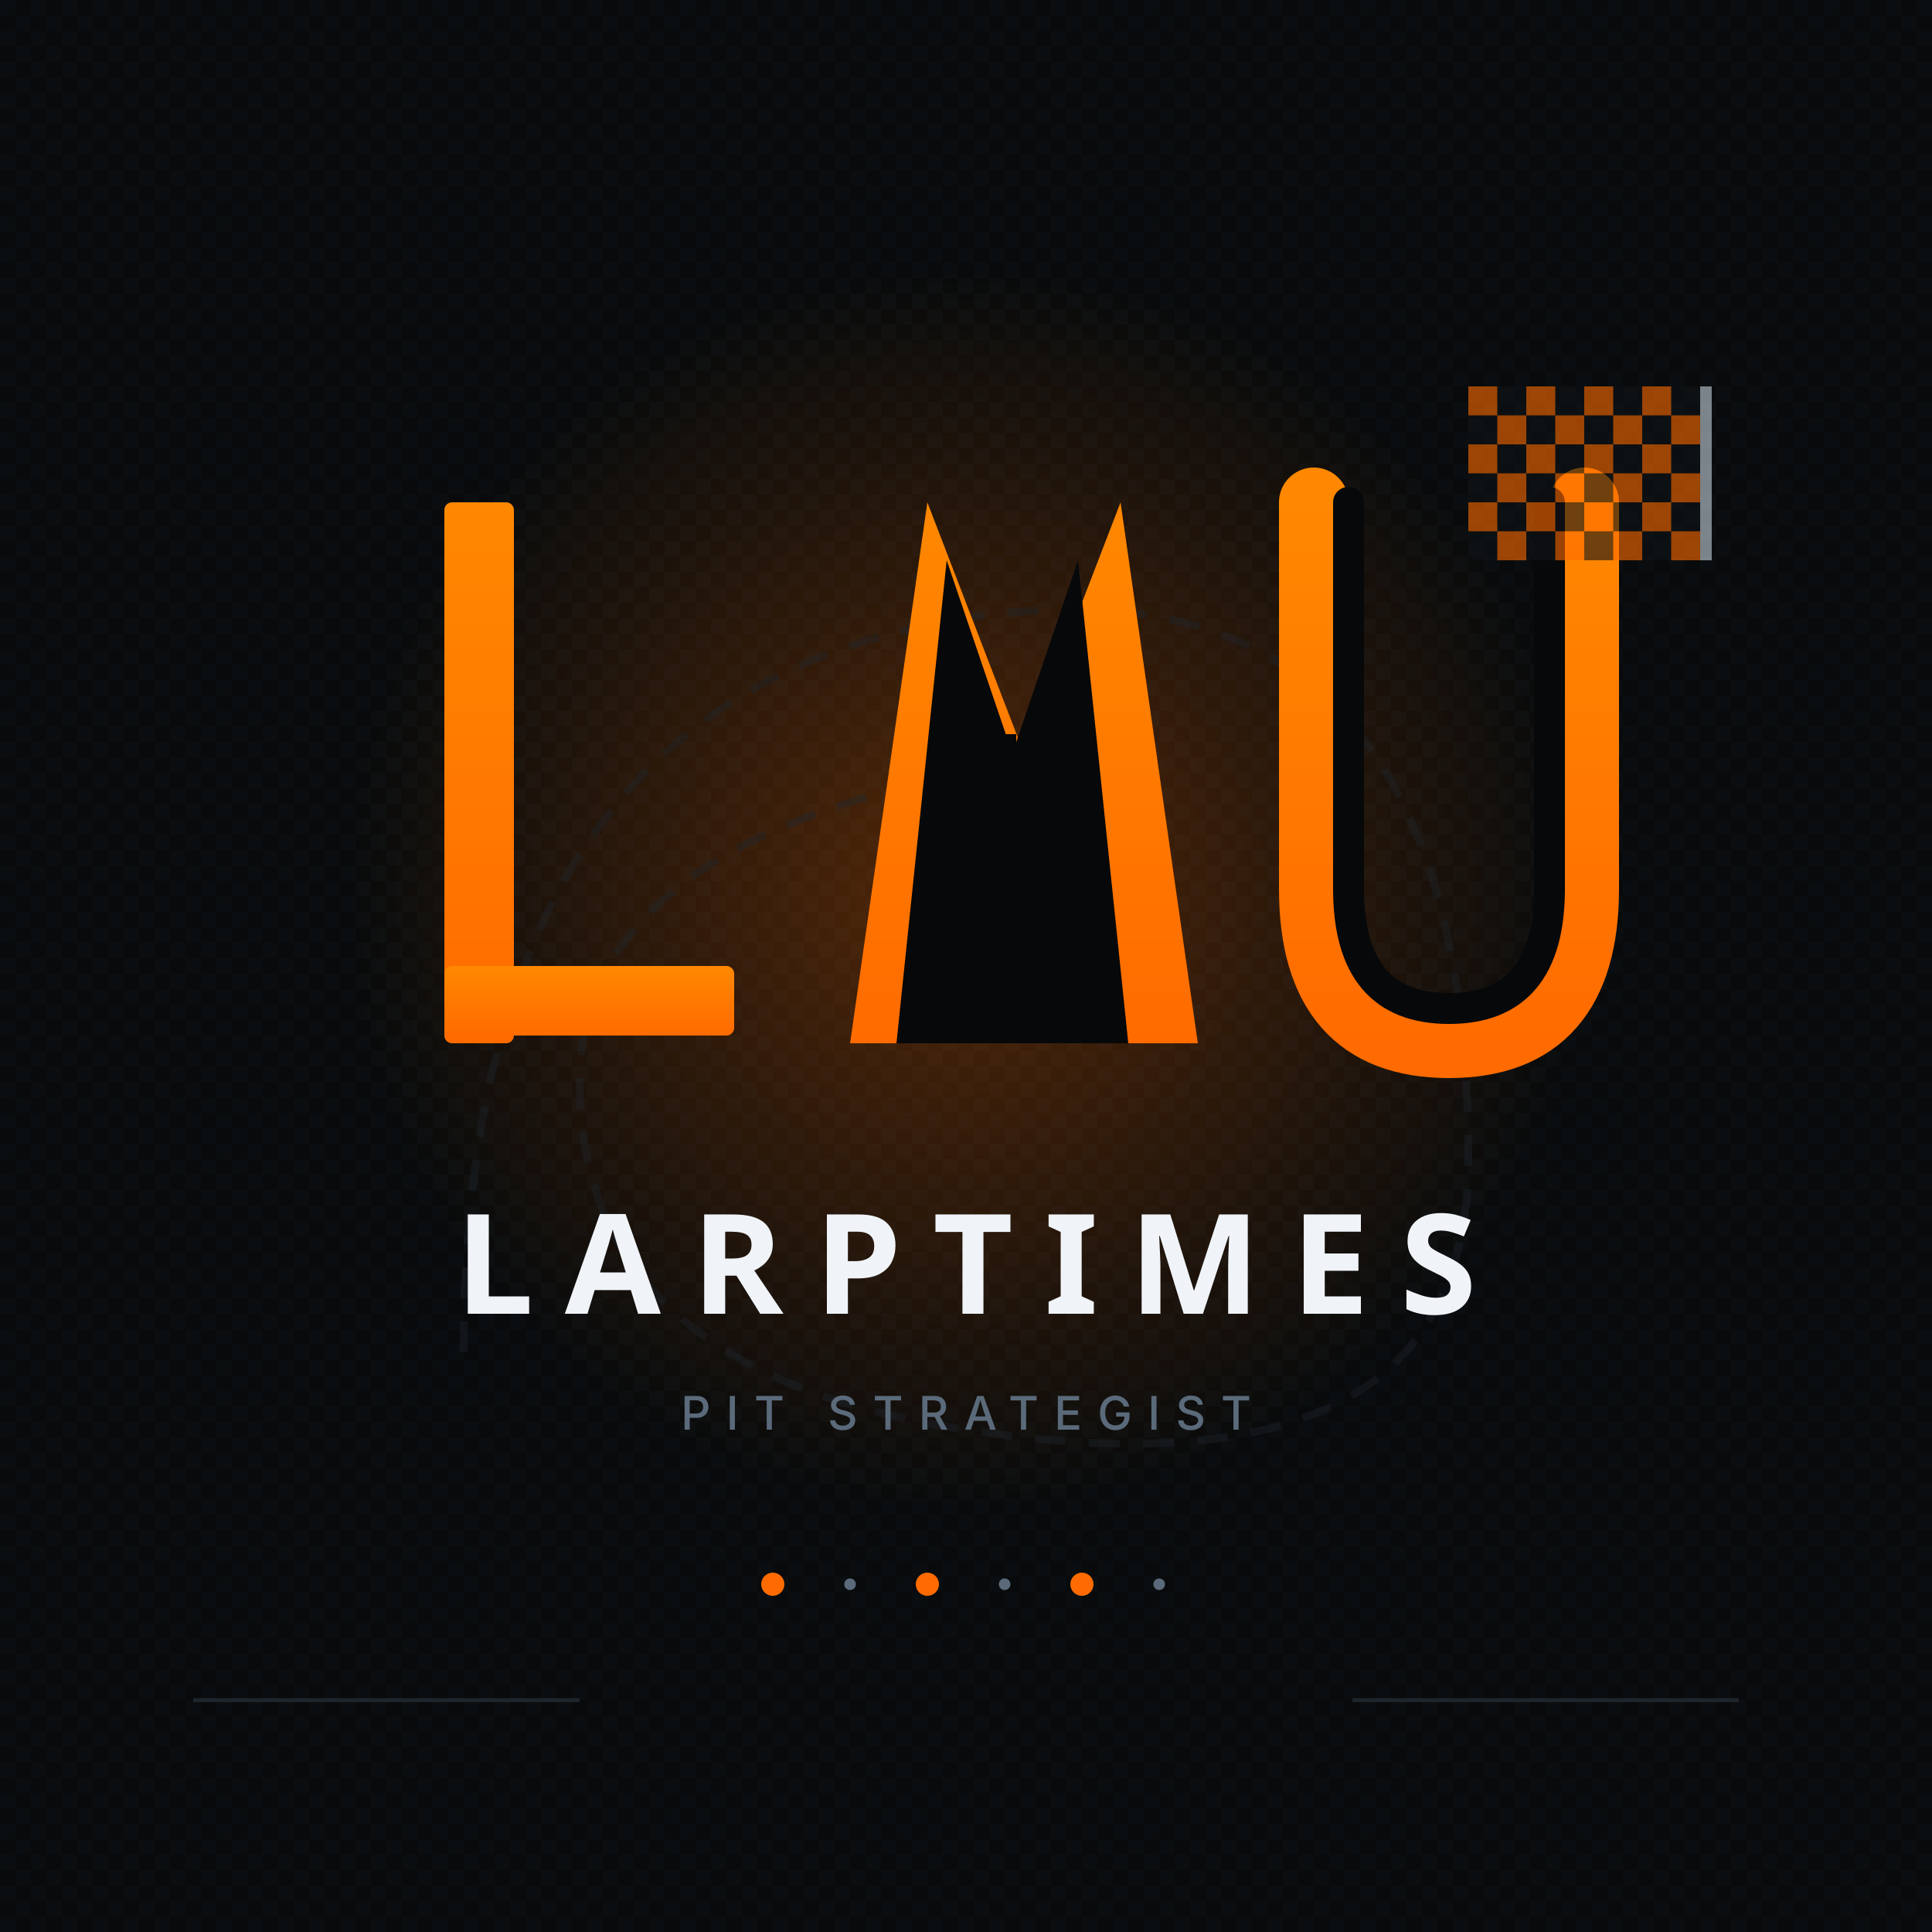
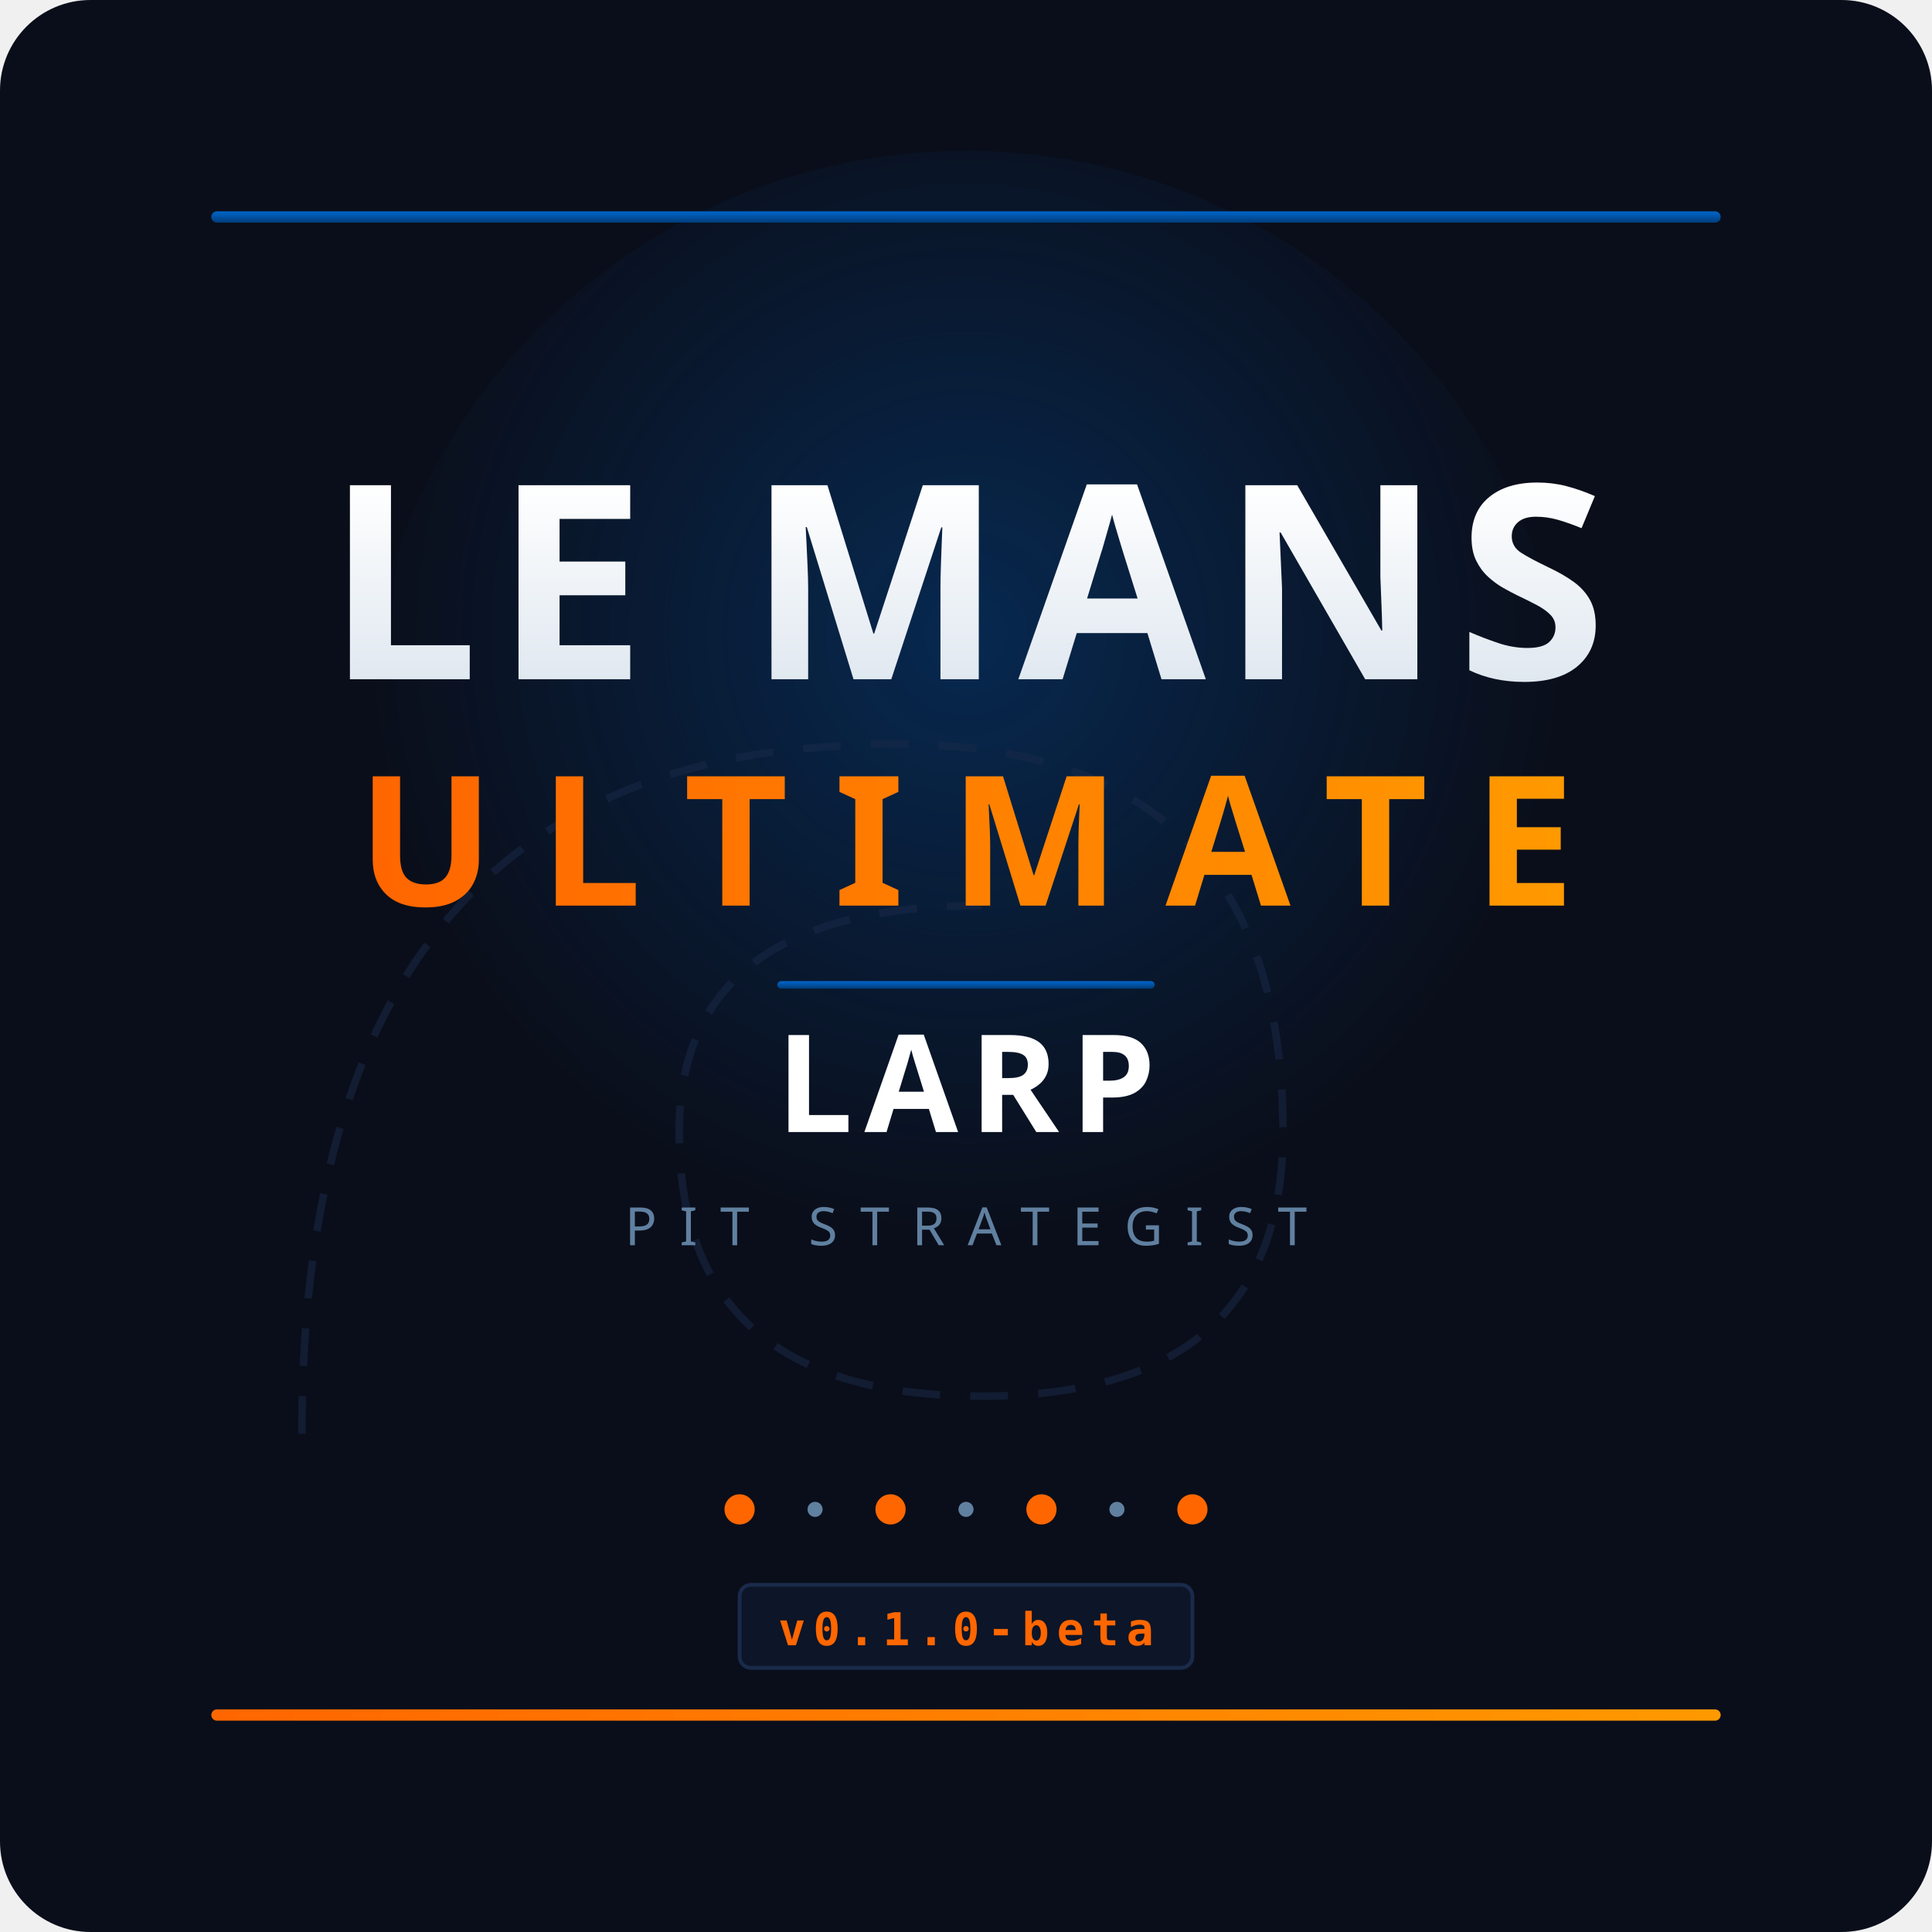
- <svg xmlns="http://www.w3.org/2000/svg" viewBox="0 0 500 500" width="500" height="500">
+ <svg xmlns="http://www.w3.org/2000/svg" viewBox="0 0 512 512" width="512" height="512">
  <defs>
-     <pattern id="carbon" width="8" height="8" patternUnits="userSpaceOnUse">
-       <rect width="8" height="8" fill="#0A0C0E" />
-       <rect x="0" y="0" width="4" height="4" fill="#0F1317" />
-       <rect x="4" y="4" width="4" height="4" fill="#0F1317" />
-     </pattern>
-     <radialGradient id="glow" cx="50%" cy="50%" r="50%">
-       <stop offset="0%" stop-color="#FF6B00" stop-opacity="0.3" />
-       <stop offset="100%" stop-color="#FF6B00" stop-opacity="0" />
+     <linearGradient id="lmuBlue" x1="0%" y1="0%" x2="0%" y2="100%">
+       <stop offset="0%" stop-color="#0066CC" />
+       <stop offset="100%" stop-color="#003D7A" />
+     </linearGradient>
+     <linearGradient id="lmuOrange" x1="0%" y1="0%" x2="100%" y2="0%">
+       <stop offset="0%" stop-color="#FF6600" />
+       <stop offset="100%" stop-color="#FF9900" />
+     </linearGradient>
+     <linearGradient id="whiteGrad" x1="0%" y1="0%" x2="0%" y2="100%">
+       <stop offset="0%" stop-color="#FFFFFF" />
+       <stop offset="100%" stop-color="#E0E8F0" />
+     </linearGradient>
+     <radialGradient id="glow" cx="50%" cy="40%" r="50%">
+       <stop offset="0%" stop-color="#0066CC" stop-opacity="0.3" />
+       <stop offset="100%" stop-color="#0066CC" stop-opacity="0" />
    </radialGradient>
-     <linearGradient id="trackGrad" x1="0%" y1="0%" x2="100%" y2="100%">
-       <stop offset="0%" stop-color="#FF6B00" />
-       <stop offset="100%" stop-color="#FF2200" />
-     </linearGradient>
-     <linearGradient id="accentGrad" x1="0%" y1="0%" x2="0%" y2="100%">
-       <stop offset="0%" stop-color="#FF8800" />
-       <stop offset="100%" stop-color="#FF6B00" />
-     </linearGradient>
  </defs>
-   <rect width="500" height="500" fill="#070809" />
-   <rect width="500" height="500" fill="url(#carbon)" opacity="0.5" />
-   <circle cx="250" cy="230" r="160" fill="url(#glow)" />
-   <path d="M120 350 Q120 180 250 160 Q380 140 380 300 Q380 390 250 370 Q150 355 150 280 Q150 220 250 200" fill="none" stroke="#1E252C" stroke-width="2" stroke-dasharray="8 6" opacity="0.4" />
-   <rect x="115" y="130" width="18" height="140" rx="2" fill="url(#accentGrad)" />
-   <rect x="115" y="250" width="75" height="18" rx="2" fill="url(#accentGrad)" />
-   <polygon points="220,270 240,130 265,195 290,130 310,270" fill="url(#accentGrad)" />
-   <polygon points="232,270 245,145 262,195 279,145 292,270" fill="#070809" />
-   <rect x="242" y="190" width="16" height="80" fill="#070809" />
-   <rect x="253" y="190" width="10" height="80" fill="#070809" />
-   <path d="M340 130 L340 230 Q340 270 375 270 Q410 270 410 230 L410 130" fill="none" stroke="url(#accentGrad)" stroke-width="18" stroke-linecap="round" stroke-linejoin="round" />
-   <path d="M349 130 L349 230 Q349 261 375 261 Q401 261 401 230 L401 130" fill="none" stroke="#070809" stroke-width="8" stroke-linecap="round" stroke-linejoin="round" />
-   <line x1="80" y1="380" x2="420" y2="380" stroke="url(#accentGrad)" stroke-width="3" />
-   <line x1="80" y1="385" x2="420" y2="385" stroke="url(#accentGrad)" stroke-width="1" opacity="0.5" />
-   <g transform="translate(380, 100)" opacity="0.6">
-     <rect x="0" y="0" width="60" height="45" fill="#0F1317" rx="2" />
-     <rect x="0" y="0" width="7.5" height="7.5" fill="#FF6B00" />
-     <rect x="15" y="0" width="7.5" height="7.5" fill="#FF6B00" />
-     <rect x="30" y="0" width="7.5" height="7.5" fill="#FF6B00" />
-     <rect x="45" y="0" width="7.5" height="7.5" fill="#FF6B00" />
-     <rect x="7.5" y="7.5" width="7.5" height="7.5" fill="#FF6B00" />
-     <rect x="22.5" y="7.5" width="7.5" height="7.5" fill="#FF6B00" />
-     <rect x="37.5" y="7.5" width="7.5" height="7.5" fill="#FF6B00" />
-     <rect x="52.5" y="7.5" width="7.5" height="7.5" fill="#FF6B00" />
-     <rect x="0" y="15" width="7.5" height="7.5" fill="#FF6B00" />
-     <rect x="15" y="15" width="7.5" height="7.5" fill="#FF6B00" />
-     <rect x="30" y="15" width="7.5" height="7.5" fill="#FF6B00" />
-     <rect x="45" y="15" width="7.5" height="7.5" fill="#FF6B00" />
-     <rect x="7.5" y="22.5" width="7.5" height="7.5" fill="#FF6B00" />
-     <rect x="22.5" y="22.5" width="7.5" height="7.5" fill="#FF6B00" />
-     <rect x="37.5" y="22.5" width="7.5" height="7.5" fill="#FF6B00" />
-     <rect x="52.5" y="22.5" width="7.5" height="7.5" fill="#FF6B00" />
-     <rect x="0" y="30" width="7.5" height="7.5" fill="#FF6B00" />
-     <rect x="15" y="30" width="7.5" height="7.5" fill="#FF6B00" />
-     <rect x="30" y="30" width="7.5" height="7.5" fill="#FF6B00" />
-     <rect x="45" y="30" width="7.5" height="7.5" fill="#FF6B00" />
-     <rect x="7.5" y="37.5" width="7.5" height="7.5" fill="#FF6B00" />
-     <rect x="22.5" y="37.5" width="7.5" height="7.5" fill="#FF6B00" />
-     <rect x="37.5" y="37.5" width="7.5" height="7.5" fill="#FF6B00" />
-     <rect x="52.5" y="37.5" width="7.5" height="7.5" fill="#FF6B00" />
-     <rect x="60" y="0" width="3" height="45" fill="#C8D4E0" />
+   <rect width="512" height="512" rx="24" fill="#0A0E1A" />
+   <circle cx="256" cy="200" r="160" fill="url(#glow)" />
+   <rect x="56" y="56" width="400" height="3" rx="1.5" fill="url(#lmuBlue)" />
+   <rect x="56" y="453" width="400" height="3" rx="1.5" fill="url(#lmuOrange)" />
+   <path d="M80 380 Q80 220 200 200 Q340 180 340 300 Q340 370 260 370 Q180 370 180 300 Q180 240 260 240" fill="none" stroke="#1A2A4A" stroke-width="2" stroke-dasharray="10 8" opacity="0.5" />
+   <text x="256" y="180" text-anchor="middle" font-family="'Saira Condensed','Saira','Segoe UI',sans-serif" font-size="72" font-weight="900" fill="url(#whiteGrad)" letter-spacing="4">LE MANS</text>
+   <text x="256" y="240" text-anchor="middle" font-family="'Saira Condensed','Saira','Segoe UI',sans-serif" font-size="48" font-weight="700" fill="url(#lmuOrange)" letter-spacing="12">ULTIMATE</text>
+   <rect x="206" y="260" width="100" height="2" rx="1" fill="url(#lmuBlue)" />
+   <text x="256" y="300" text-anchor="middle" font-family="'Saira Condensed','Saira','Segoe UI',sans-serif" font-size="36" font-weight="600" fill="#FFFFFF" letter-spacing="3">LARP<span fill="url(#lmuOrange)">TIMES</span>
+   </text>
+   <text x="256" y="330" text-anchor="middle" font-family="'Saira','Segoe UI',sans-serif" font-size="14" font-weight="400" fill="#6080A0" letter-spacing="6">PIT STRATEGIST</text>
+   <g transform="translate(256, 400)">
+     <circle cx="-60" cy="0" r="4" fill="#FF6600" />
+     <circle cx="-40" cy="0" r="2" fill="#6080A0" />
+     <circle cx="-20" cy="0" r="4" fill="#FF6600" />
+     <circle cx="0" cy="0" r="2" fill="#6080A0" />
+     <circle cx="20" cy="0" r="4" fill="#FF6600" />
+     <circle cx="40" cy="0" r="2" fill="#6080A0" />
+     <circle cx="60" cy="0" r="4" fill="#FF6600" />
  </g>
-   <text x="250" y="340" text-anchor="middle" font-family="'Rajdhani','Segoe UI',sans-serif" font-size="36" font-weight="700" fill="#F0F4F8" letter-spacing="8">LARPTIMES</text>
-   <text x="250" y="370" text-anchor="middle" font-family="'Inter','Segoe UI',sans-serif" font-size="12" font-weight="500" fill="#5A6A7A" letter-spacing="4">PIT STRATEGIST</text>
-   <circle cx="200" cy="410" r="3" fill="#FF6B00" />
-   <circle cx="220" cy="410" r="1.5" fill="#5A6A7A" />
-   <circle cx="240" cy="410" r="3" fill="#FF6B00" />
-   <circle cx="260" cy="410" r="1.5" fill="#5A6A7A" />
-   <circle cx="280" cy="410" r="3" fill="#FF6B00" />
-   <circle cx="300" cy="410" r="1.5" fill="#5A6A7A" />
-   <line x1="50" y1="440" x2="150" y2="440" stroke="#1E252C" stroke-width="1" />
-   <line x1="350" y1="440" x2="450" y2="440" stroke="#1E252C" stroke-width="1" />
+   <rect x="196" y="420" width="120" height="22" rx="3" fill="#0D1528" stroke="#1A2A4A" stroke-width="1" />
+   <text x="256" y="436" text-anchor="middle" font-family="'Saira','monospace'" font-size="12" font-weight="600" fill="#FF6600" letter-spacing="2">v0.1.0-beta</text>
</svg>
